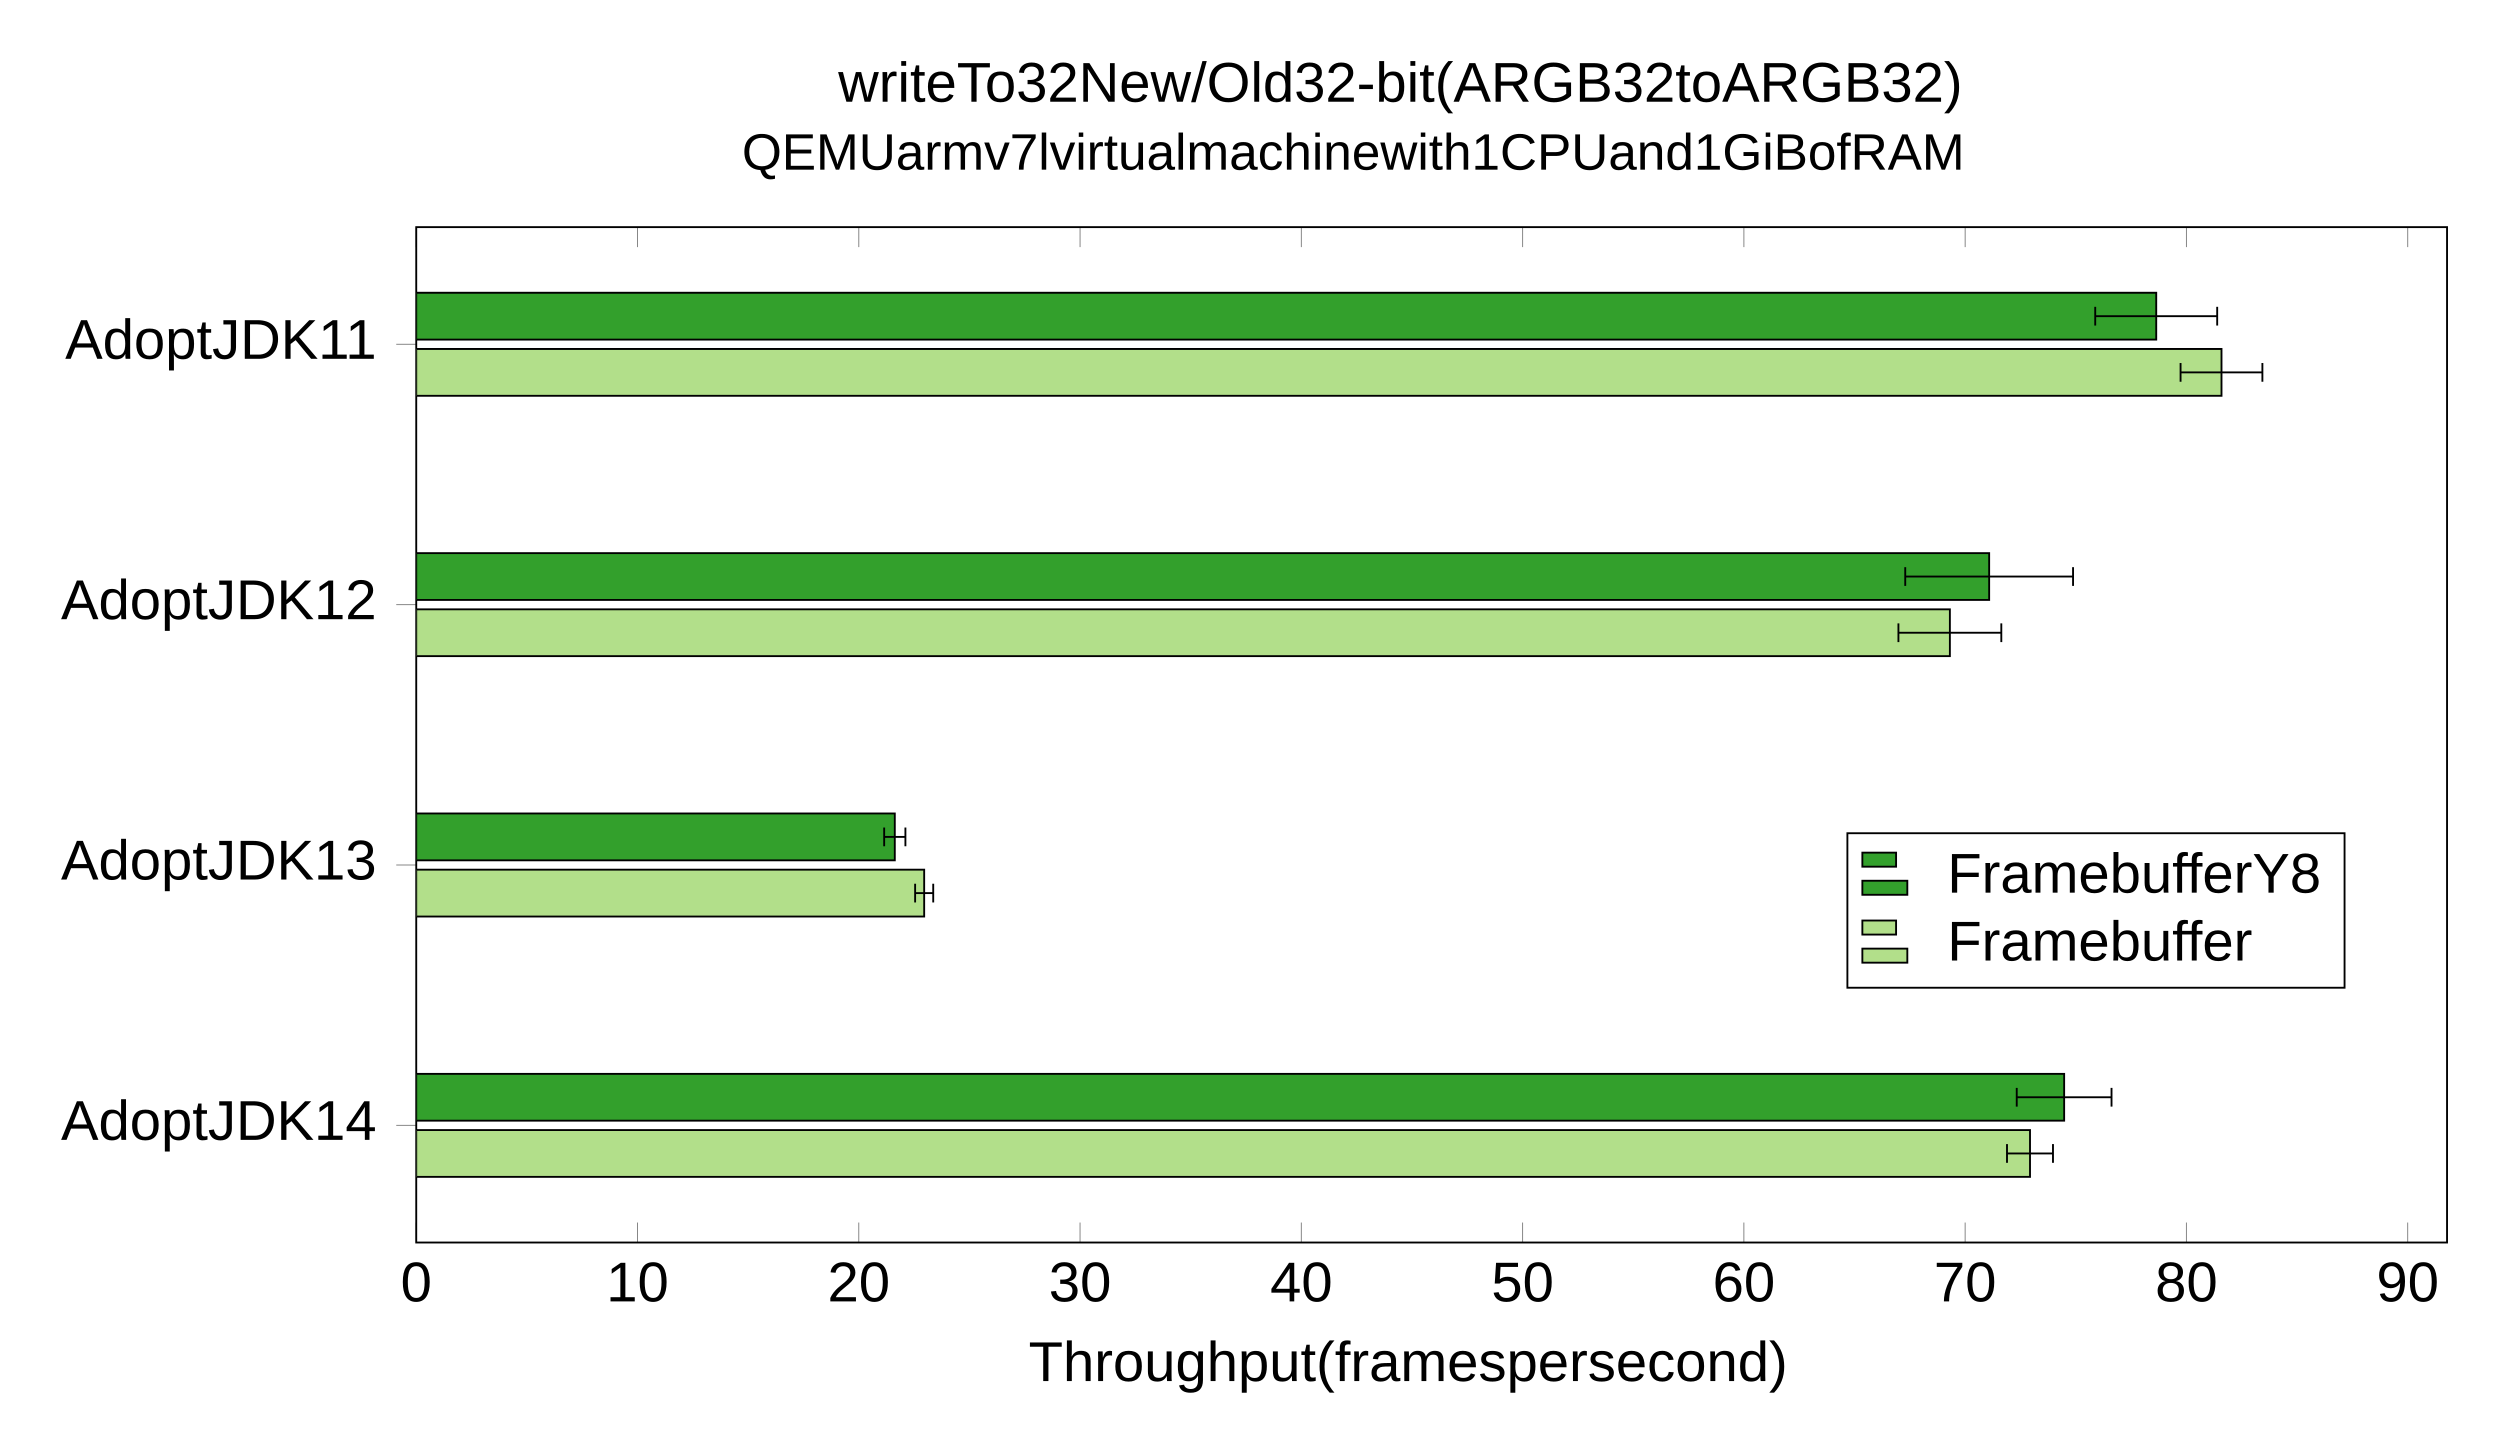
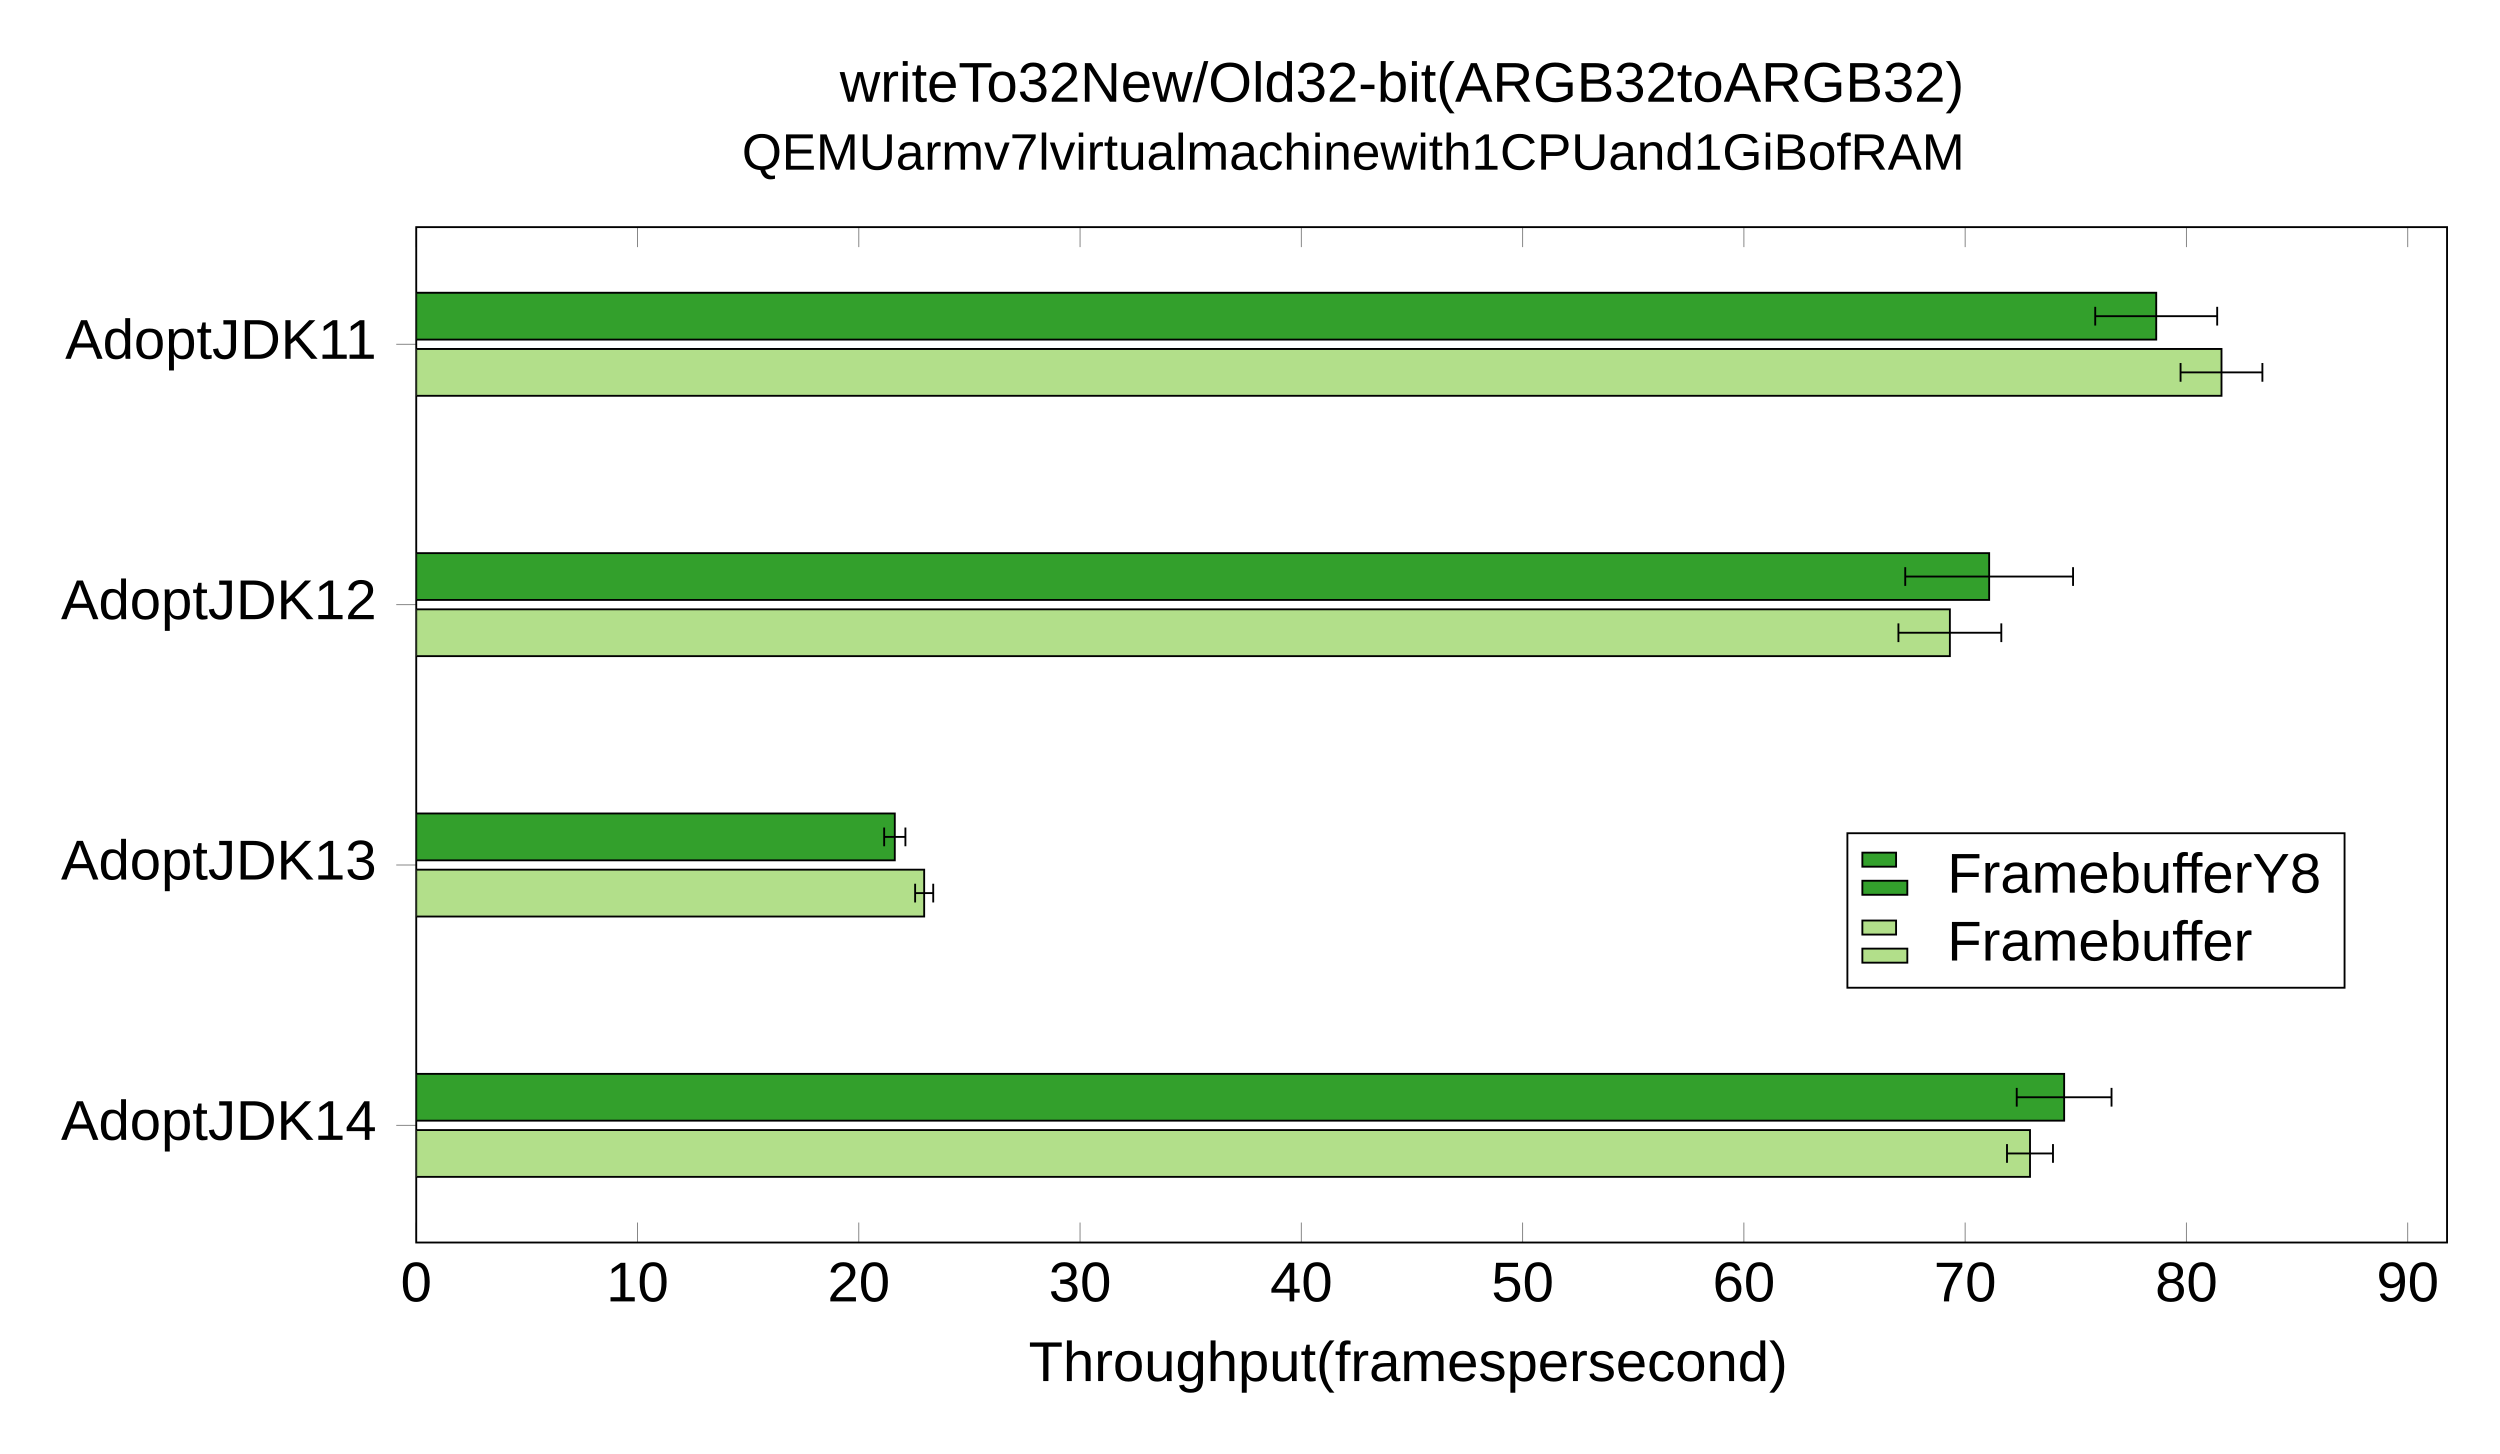
<svg xmlns="http://www.w3.org/2000/svg" height="412.345" viewBox="0 0 709.088 412.345" width="709.088">
  <clipPath id="a">
    <path d="m0 24.922h432.006v-216.001h-432.006z" />
  </clipPath>
  <g transform="matrix(1.333333 0 0 -1.333333 118.06 97.65067)">
    <path d="m0 24.922v-4.252m47.071 4.252v-4.252m47.071 4.252v-4.252m47.071 4.252v-4.252m47.071 4.252v-4.252m47.071 4.252v-4.252m47.071 4.252v-4.252m47.071 4.252v-4.252m47.071 4.252v-4.252m47.071 4.252v-4.252m-423.643-211.749v4.252m47.071-4.252v4.252m47.071-4.252v4.252m47.071-4.252v4.252m47.071-4.252v4.252m47.071-4.252v4.252m47.071-4.252v4.252m47.071-4.252v4.252m47.071-4.252v4.252m47.071-4.252v4.252" fill="none" stroke="#808080" stroke-miterlimit="10" stroke-width=".199" />
    <path d="m-4.252 0h4.252m-4.252-55.385h4.252m-4.252-55.385h4.252m-4.252-55.385h4.252" fill="none" stroke="#808080" stroke-miterlimit="10" stroke-width=".199" />
    <path d="m0 24.922v-216.001h432.006v216.001z" fill="none" stroke="#000" stroke-miterlimit="10" stroke-width=".399" />
    <g font-family="Arimo,Liberation Sans,Arial,sans-serif" font-size="11.955">
      <text transform="matrix(1 0 0 -1 -3.324 -203.607)">
        <tspan x="0" y="0">0</tspan>
      </text>
      <text transform="matrix(1 0 0 -1 40.422 -203.607)">
        <tspan x="0 6.649" y="0">10</tspan>
      </text>
      <text transform="matrix(1 0 0 -1 87.493 -203.607)">
        <tspan x="0 6.649" y="0">20</tspan>
      </text>
      <text transform="matrix(1 0 0 -1 134.564 -203.607)">
        <tspan x="0 6.649" y="0">30</tspan>
      </text>
      <text transform="matrix(1 0 0 -1 181.635 -203.607)">
        <tspan x="0 6.649" y="0">40</tspan>
      </text>
      <text transform="matrix(1 0 0 -1 228.706 -203.607)">
        <tspan x="0 6.649" y="0">50</tspan>
      </text>
      <text transform="matrix(1 0 0 -1 275.776 -203.607)">
        <tspan x="0 6.649" y="0">60</tspan>
      </text>
      <text transform="matrix(1 0 0 -1 322.847 -203.607)">
        <tspan x="0 6.649" y="0">70</tspan>
      </text>
      <text transform="matrix(1 0 0 -1 369.918 -203.607)">
        <tspan x="0 6.649" y="0">80</tspan>
      </text>
      <text transform="matrix(1 0 0 -1 416.989 -203.607)">
        <tspan x="0 6.649" y="0">90</tspan>
      </text>
      <text transform="matrix(1 0 0 -1 -74.673 -3.091)">
        <tspan x="0 7.974 14.624 21.273 27.922 31.244 37.221 45.855 53.829 59.594" y="0">AdoptJDK11</tspan>
      </text>
      <text transform="matrix(1 0 0 -1 -75.56 -58.475)">
        <tspan x="0 7.974 14.624 21.273 27.922 31.244 37.221 45.855 53.829 60.479" y="0">AdoptJDK12</tspan>
      </text>
      <text transform="matrix(1 0 0 -1 -75.56 -113.86)">
        <tspan x="0 7.974 14.624 21.273 27.922 31.244 37.221 45.855 53.829 60.479" y="0">AdoptJDK13</tspan>
      </text>
      <text transform="matrix(1 0 0 -1 -75.56 -169.245)">
        <tspan x="0 7.974 14.624 21.273 27.922 31.244 37.221 45.855 53.829 60.479" y="0">AdoptJDK14</tspan>
      </text>
    </g>
    <g clip-path="url(#a)" stroke="#000" stroke-miterlimit="10" stroke-width=".399">
      <path d="m0-10.959h384.027v9.963h-384.027zm0-55.385h326.247v9.963h-326.247zm0-55.385h108.052v9.963h-108.052zm0-55.385h343.292v9.963h-343.292z" fill="#b2df8a" />
      <path d="m384.027-5.978h8.703" fill="#b2df8a" />
      <path d="m0 1.993v-3.985" fill="none" transform="translate(392.726 -5.977)" />
      <path d="m384.027-5.978h-8.704" fill="#b2df8a" />
      <path d="m0 1.993v-3.985" fill="none" transform="matrix(-1 0 0 -1 375.319 -5.978)" />
      <path d="m326.247-61.363h10.944" fill="#b2df8a" />
      <path d="m0 1.993v-3.985" fill="none" transform="translate(337.187 -61.362)" />
      <path d="m326.247-61.363h-10.944" fill="#b2df8a" />
      <path d="m0 1.993v-3.985" fill="none" transform="matrix(-1 0 0 -1 315.3 -61.363)" />
      <path d="m108.052-116.748h1.925" fill="#b2df8a" />
      <path d="m0 1.993v-3.985" fill="none" transform="translate(109.977 -116.747)" />
      <path d="m108.052-116.748h-1.925" fill="#b2df8a" />
      <path d="m0 1.993v-3.985" fill="none" transform="matrix(-1 0 0 -1 106.126 -116.746)" />
      <path d="m343.292-172.134h4.891" fill="#b2df8a" />
      <path d="m0 1.993v-3.985" fill="none" transform="translate(348.178 -172.131)" />
      <path d="m343.292-172.134h-4.891" fill="#b2df8a" />
      <path d="m0 1.993v-3.985" fill="none" transform="matrix(-1 0 0 -1 338.397 -172.132)" />
      <path d="m0 .996h370.141v9.963h-370.141zm0-55.385h334.602v9.963h-334.602zm0-55.385h101.801v9.963h-101.801zm0-55.385h350.555v9.963h-350.555z" fill="#33a02c" />
      <path d="m370.141 5.978h12.973" fill="#33a02c" />
      <path d="m0 1.993v-3.985" fill="none" transform="translate(383.11 5.978)" />
      <path d="m370.141 5.978h-12.973" fill="#33a02c" />
      <path d="m0 1.993v-3.985" fill="none" transform="matrix(-1 0 0 -1 357.164 5.977)" />
      <path d="m334.602-49.408h17.849" fill="#33a02c" />
      <path d="m0 1.993v-3.985" fill="none" transform="translate(352.448 -49.407)" />
      <path d="m334.602-49.408h-17.849" fill="#33a02c" />
      <path d="m0 1.993v-3.985" fill="none" transform="matrix(-1 0 0 -1 316.749 -49.406)" />
      <path d="m101.801-104.793h2.259" fill="#33a02c" />
      <path d="m0 1.993v-3.985" fill="none" transform="translate(104.06 -104.792)" />
      <path d="m101.801-104.793h-2.259" fill="#33a02c" />
      <path d="m0 1.993v-3.985" fill="none" transform="matrix(-1 0 0 -1 99.541 -104.792)" />
      <path d="m350.555-160.178h10.083" fill="#33a02c" />
      <path d="m0 1.993v-3.985" fill="none" transform="translate(360.633 -160.176)" />
      <path d="m350.555-160.178h-10.083" fill="#33a02c" />
      <path d="m0 1.993v-3.985" fill="none" transform="matrix(-1 0 0 -1 340.468 -160.177)" />
    </g>
  </g>
  <g font-family="Arimo,Liberation Sans,Arial,sans-serif">
    <text font-size="11.955" transform="matrix(1.333333 0 0 1.333333 291.7667 391.724)">
      <tspan x="0 7.302 13.952 17.933 24.582 31.232 37.881 44.531 51.18 57.83 64.462 68.443 71.764 75.746 82.395 92.354 99.003 108.304 114.954 121.603 128.908 134.885 141.535 147.512 154.162 160.811 167.461" y="0">Throughput(framespersecond)</tspan>
    </text>
-     <text font-size="11.955" transform="matrix(1.333333 0 0 1.333333 237.7347 28.86267)">
-       <tspan x="0 8.634 12.615 15.272 18.593 25.242 31.229 37.879 44.528 51.166 59.8 66.449 75.083 78.404 87.703 90.36 100.321 106.97 113.62 117.601 124.25 126.907 133.551 137.532 145.506 154.14 163.439 171.413 178.063 188.036 191.357 201.33 209.304 217.938 227.237 235.211 241.86 248.51" y="0">writeTo32New/Old32-bit(ARGB32toARGB32)</tspan>
+     <text font-size="11.955" transform="matrix(1.333333 0 0 1.333333 238.1747 28.86267)">
+       <tspan x="0 8.634 12.615 15.272 18.593 25.242 31.229 37.879 44.528 51.166 59.8 66.449 75.083 78.404 87.703 90.36 100.321 106.97 113.62 117.601 124.25 126.907 133.551 137.532 145.506 154.14 163.439 171.413 178.063 188.036 191.357 200.66 208.634 217.268 226.567 234.541 241.191 247.84" y="0">writeTo32New/Old32-bit(ARGB32toARGB32)</tspan>
    </text>
    <text font-size="10.909" transform="matrix(1.333333 0 0 1.333333 210.4427 48.12401)">
      <tspan x="0 8.485 15.761 24.849 35.749 41.817 45.449 54.537 59.991 66.059 71.516 76.97 79.394 83.027 86.057 92.125 98.193 103.649 112.737 118.804 124.259 130.327 132.751 138.818 147.908 155.786 158.21 161.241 170.341 179.441 187.32 194.596 205.508 211.575 217.643 226.732 235.833 244.318 246.742 257.051 263.119 269.182 277.06 284.337" y="0">QEMUarmv7lvirtualmachinewith1CPUand1GiBofRAM</tspan>
    </text>
  </g>
  <path d="m304.444-136.879h105.761v32.868h-105.761z" fill="none" stroke="#000" stroke-miterlimit="10" stroke-width=".399" transform="matrix(1.333333 0 0 -1.333333 118.06 97.65067)" />
  <path d="m0-3.885h9.564v2.989h-9.564zm0 5.978h7.173v2.989h-7.173z" fill="#33a02c" stroke="#000" stroke-miterlimit="10" stroke-width=".399" transform="matrix(1.333333 0 0 -1.333333 528.232 248.6147)" />
  <text font-family="Arimo,Liberation Sans,Arial,sans-serif" font-size="11.955" transform="matrix(1.333333 0 0 1.333333 552.328 253.1947)">
    <tspan x="0 7.302 11.283 17.933 27.891 34.541 41.19 47.84 50.946 54.267 60.916 64.897 72.872" y="0">FramebufferY8</tspan>
  </text>
  <path d="m0-3.885h9.564v2.989h-9.564zm0 5.978h7.173v2.989h-7.173z" fill="#b2df8a" stroke="#000" stroke-miterlimit="10" stroke-width=".399" transform="matrix(1.333333 0 0 -1.333333 528.232 267.8693)" />
  <text font-family="Arimo,Liberation Sans,Arial,sans-serif" font-size="11.955" transform="matrix(1.333333 0 0 1.333333 552.328 272.4493)">
    <tspan x="0 7.302 11.283 17.933 27.891 34.541 41.19 47.84 50.946 54.267 60.916" y="0">Framebuffer</tspan>
  </text>
</svg>
